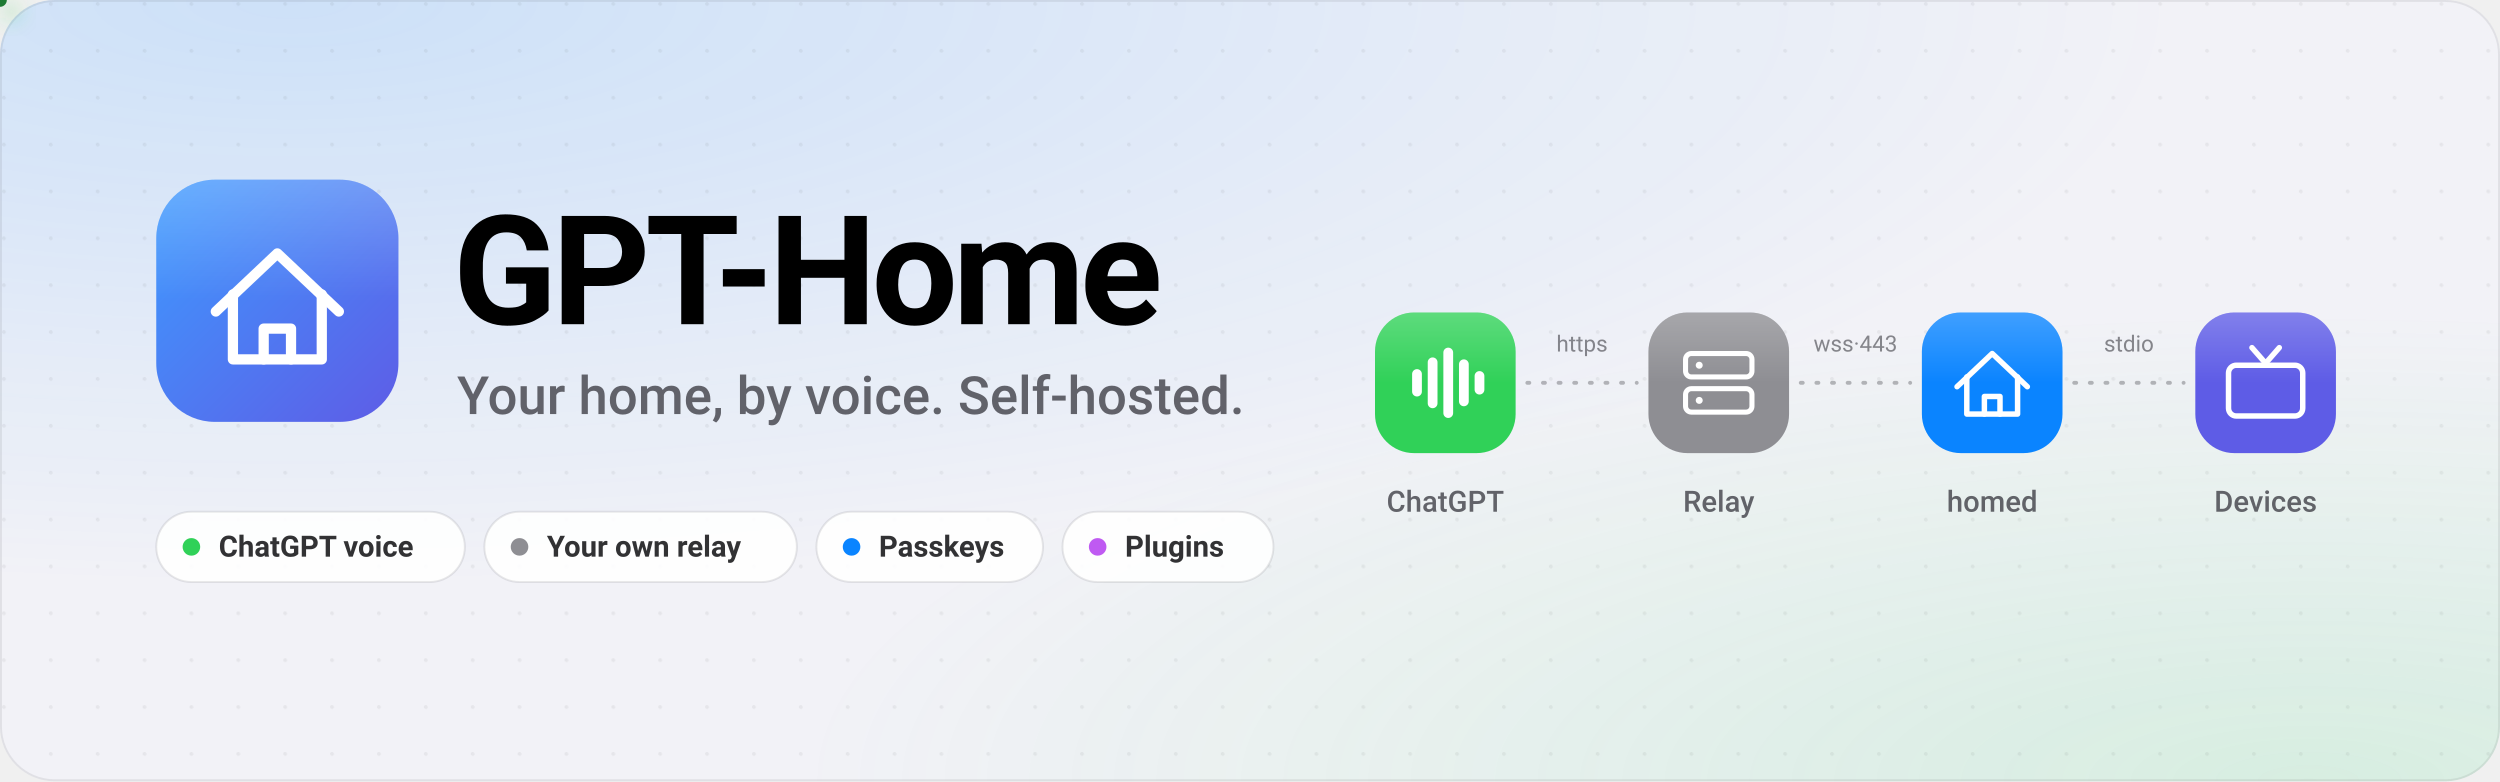
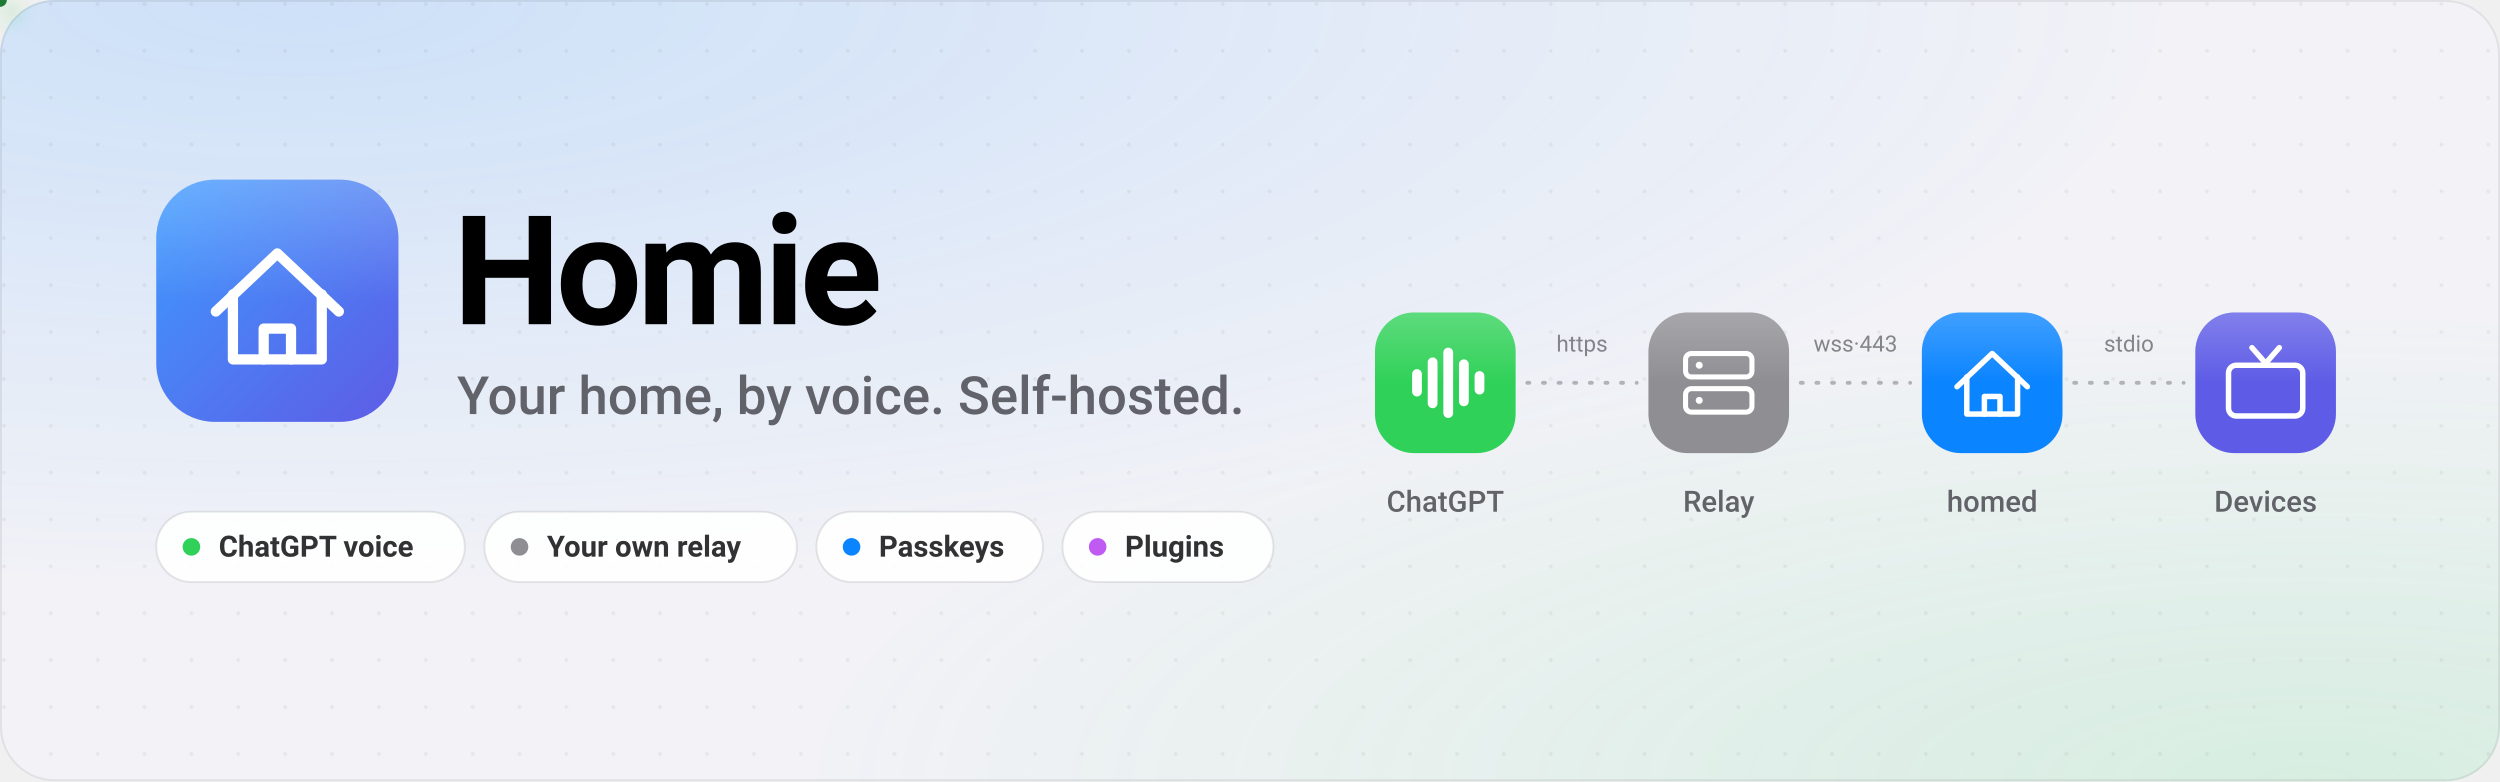
<svg xmlns="http://www.w3.org/2000/svg" width="1280" height="400" viewBox="0 0 1280 400" role="img" aria-labelledby="title desc">
  <defs>
    <radialGradient id="glowBlue" cx="0.12" cy="0" r="0.75">
      <stop offset="0" stop-color="#0A84FF" stop-opacity="0.16" />
      <stop offset="1" stop-color="#0A84FF" stop-opacity="0" />
    </radialGradient>
    <radialGradient id="glowGreen" cx="0.92" cy="1" r="0.6">
      <stop offset="0" stop-color="#30D158" stop-opacity="0.14" />
      <stop offset="1" stop-color="#30D158" stop-opacity="0" />
    </radialGradient>
    <linearGradient id="icon" x1="0" y1="0" x2="1" y2="1">
      <stop offset="0" stop-color="#3D9BFF" />
      <stop offset="1" stop-color="#5E5CE6" />
    </linearGradient>
    <linearGradient id="sheen" x1="0" y1="0" x2="0" y2="1">
      <stop offset="0" stop-color="#FFFFFF" stop-opacity="0.22" />
      <stop offset="0.5" stop-color="#FFFFFF" stop-opacity="0" />
    </linearGradient>
    <pattern id="dots" width="24" height="24" patternUnits="userSpaceOnUse">
      <circle cx="2" cy="2" r="1" fill="#3C3C43" fill-opacity="0.07" />
    </pattern>
    <filter id="soft" x="-50%" y="-50%" width="200%" height="200%">
      <feGaussianBlur stdDeviation="6" />
    </filter>
    <clipPath id="frame">
      <rect width="1280" height="400" rx="28" />
    </clipPath>
  </defs>
  <style>
    text { font-family: -apple-system, BlinkMacSystemFont, "SF Pro Display", "Segoe UI", Roboto, "Helvetica Neue", Arial, sans-serif; }
    .mono { font-family: ui-monospace, "SF Mono", SFMono-Regular, Menlo, Consolas, monospace; }
    .bar { transform-box: fill-box; transform-origin: center; animation: talk 1.4s ease-in-out infinite; }
    .b2 { animation-delay: -0.2s; } .b3 { animation-delay: -0.45s; } .b4 { animation-delay: -0.7s; } .b5 { animation-delay: -0.9s; }
    @keyframes talk { 0%, 100% { transform: scaleY(0.45); } 50% { transform: scaleY(1); } }
    @media (prefers-reduced-motion: reduce) { .bar { animation: none; } .pulse { display: none; } }
  </style>
  <g clip-path="url(#frame)">
    <rect width="1280" height="400" fill="#F2F2F7" />
    <rect width="1280" height="400" fill="url(#glowBlue)" />
    <rect width="1280" height="400" fill="url(#glowGreen)" />
    <rect width="1280" height="400" fill="url(#dots)" />
  </g>
  <rect x="0.5" y="0.5" width="1279" height="399" rx="27.5" fill="none" stroke="#3C3C43" stroke-opacity="0.10" />
  <g transform="translate(80 92)">
    <rect width="124" height="124" rx="30" fill="url(#icon)" />
    <rect width="124" height="124" rx="30" fill="url(#sheen)" />
    <g transform="translate(62 64) scale(1.75)" fill="none" stroke="#FFFFFF" stroke-width="3" stroke-linecap="round" stroke-linejoin="round">
      <path d="M-18 2 L0 -15 L18 2" />
      <path d="M-13 -3 V16 H13 V-3" />
      <path d="M-4 16 V7 H4 V16" />
    </g>
  </g>
-   <text x="232" y="166" font-size="78" font-weight="700" letter-spacing="-2.5" fill="#000000">GPT-Home</text>
+   <text x="232" y="166" font-size="78" font-weight="700" letter-spacing="-2.5" fill="#000000">Homie</text>
  <text x="234" y="212" font-size="27" font-weight="500" fill="#3C3C43" fill-opacity="0.78">Your home, by voice. Self-hosted.</text>
  <g font-size="15" font-weight="600" fill="#1C1C1E" fill-opacity="0.9">
    <g transform="translate(80 262)">
      <rect width="158" height="36" rx="18" fill="#FFFFFF" fill-opacity="0.9" stroke="#3C3C43" stroke-opacity="0.12" />
      <circle cx="18" cy="18" r="4.5" fill="#30D158" fill-opacity="1" />
      <text x="32" y="23">ChatGPT voice</text>
    </g>
    <g transform="translate(248 262)">
      <rect width="160" height="36" rx="18" fill="#FFFFFF" fill-opacity="0.9" stroke="#3C3C43" stroke-opacity="0.12" />
      <circle cx="18" cy="18" r="4.5" fill="#8E8E93" fill-opacity="1" />
      <text x="32" y="23">Your own relay</text>
    </g>
    <g transform="translate(418 262)">
      <rect width="116" height="36" rx="18" fill="#FFFFFF" fill-opacity="0.9" stroke="#3C3C43" stroke-opacity="0.12" />
      <circle cx="18" cy="18" r="4.5" fill="#0A84FF" fill-opacity="1" />
      <text x="32" y="23">Passkeys</text>
    </g>
    <g transform="translate(544 262)">
      <rect width="108" height="36" rx="18" fill="#FFFFFF" fill-opacity="0.9" stroke="#3C3C43" stroke-opacity="0.12" />
      <circle cx="18" cy="18" r="4.5" fill="#BF5AF2" fill-opacity="1" />
      <text x="32" y="23">Plugins</text>
    </g>
  </g>
  <g stroke="#3C3C43" stroke-opacity="0.35" stroke-width="2" stroke-linecap="round" stroke-dasharray="1 7" fill="none">
    <path d="M782 196 H838" />
    <path d="M922 196 H978" />
    <path d="M1062 196 H1118" />
  </g>
  <g class="mono" font-size="11.5" fill="#3C3C43" fill-opacity="0.6" text-anchor="middle">
    <text x="810" y="180">https</text>
    <text x="950" y="180">wss·443</text>
    <text x="1090" y="180">stdio</text>
  </g>
  <circle class="pulse" r="9" fill="#30D158" fill-opacity="0.55" filter="url(#soft)">
    <animateMotion dur="3.2s" repeatCount="indefinite" path="M776 196 H1124" keyPoints="0;1;1" keyTimes="0;0.8;1" calcMode="linear" />
    <animate attributeName="opacity" dur="3.2s" repeatCount="indefinite" values="0;1;1;0;0" keyTimes="0;0.08;0.72;0.8;1" />
  </circle>
  <circle class="pulse" r="3.5" fill="#1E7B34">
    <animateMotion dur="3.2s" repeatCount="indefinite" path="M776 196 H1124" keyPoints="0;1;1" keyTimes="0;0.8;1" calcMode="linear" />
    <animate attributeName="opacity" dur="3.2s" repeatCount="indefinite" values="0;1;1;0;0" keyTimes="0;0.08;0.72;0.8;1" />
  </circle>
  <g transform="translate(740 196)">
    <rect x="-36" y="-36" width="72" height="72" rx="20" fill="#30D158" />
    <rect x="-36" y="-36" width="72" height="72" rx="20" fill="url(#sheen)" />
    <g fill="#FFFFFF">
      <rect class="bar b1" x="-17" y="-7" width="5" height="14" rx="2.5" />
      <rect class="bar b2" x="-9" y="-13" width="5" height="26" rx="2.5" />
      <rect class="bar b3" x="-1" y="-18" width="5" height="36" rx="2.5" />
      <rect class="bar b4" x="7" y="-12" width="5" height="24" rx="2.5" />
      <rect class="bar b5" x="15" y="-6" width="5" height="12" rx="2.5" />
    </g>
  </g>
  <g transform="translate(880 196)">
    <rect x="-36" y="-36" width="72" height="72" rx="20" fill="#8E8E93" />
    <rect x="-36" y="-36" width="72" height="72" rx="20" fill="url(#sheen)" />
    <g fill="none" stroke="#FFFFFF" stroke-width="2.6" stroke-linejoin="round">
      <rect x="-17" y="-15" width="34" height="12" rx="3" />
      <rect x="-17" y="3" width="34" height="12" rx="3" />
    </g>
    <circle cx="-10" cy="-9" r="1.8" fill="#FFFFFF" />
    <circle cx="-10" cy="9" r="1.8" fill="#FFFFFF" />
  </g>
  <g transform="translate(1020 196)">
    <rect x="-36" y="-36" width="72" height="72" rx="20" fill="#0A84FF" />
    <rect x="-36" y="-36" width="72" height="72" rx="20" fill="url(#sheen)" />
    <g fill="none" stroke="#FFFFFF" stroke-width="2.8" stroke-linecap="round" stroke-linejoin="round">
      <path d="M-18 2 L0 -15 L18 2" />
      <path d="M-13 -3 V16 H13 V-3" />
      <path d="M-4 16 V7 H4 V16" />
    </g>
  </g>
  <g transform="translate(1160 196)">
    <rect x="-36" y="-36" width="72" height="72" rx="20" fill="#5E5CE6" />
    <rect x="-36" y="-36" width="72" height="72" rx="20" fill="url(#sheen)" />
    <g fill="none" stroke="#FFFFFF" stroke-width="2.8" stroke-linecap="round" stroke-linejoin="round">
      <rect x="-19" y="-9" width="38" height="26" rx="4" />
      <path d="M-7 -18 L0 -10 L7 -18" />
    </g>
  </g>
  <g font-size="15" font-weight="500" fill="#3C3C43" fill-opacity="0.78" text-anchor="middle">
    <text x="740" y="262">ChatGPT</text>
    <text x="880" y="262">Relay</text>
    <text x="1020" y="262">homed</text>
    <text x="1160" y="262">Devices</text>
  </g>
</svg>
